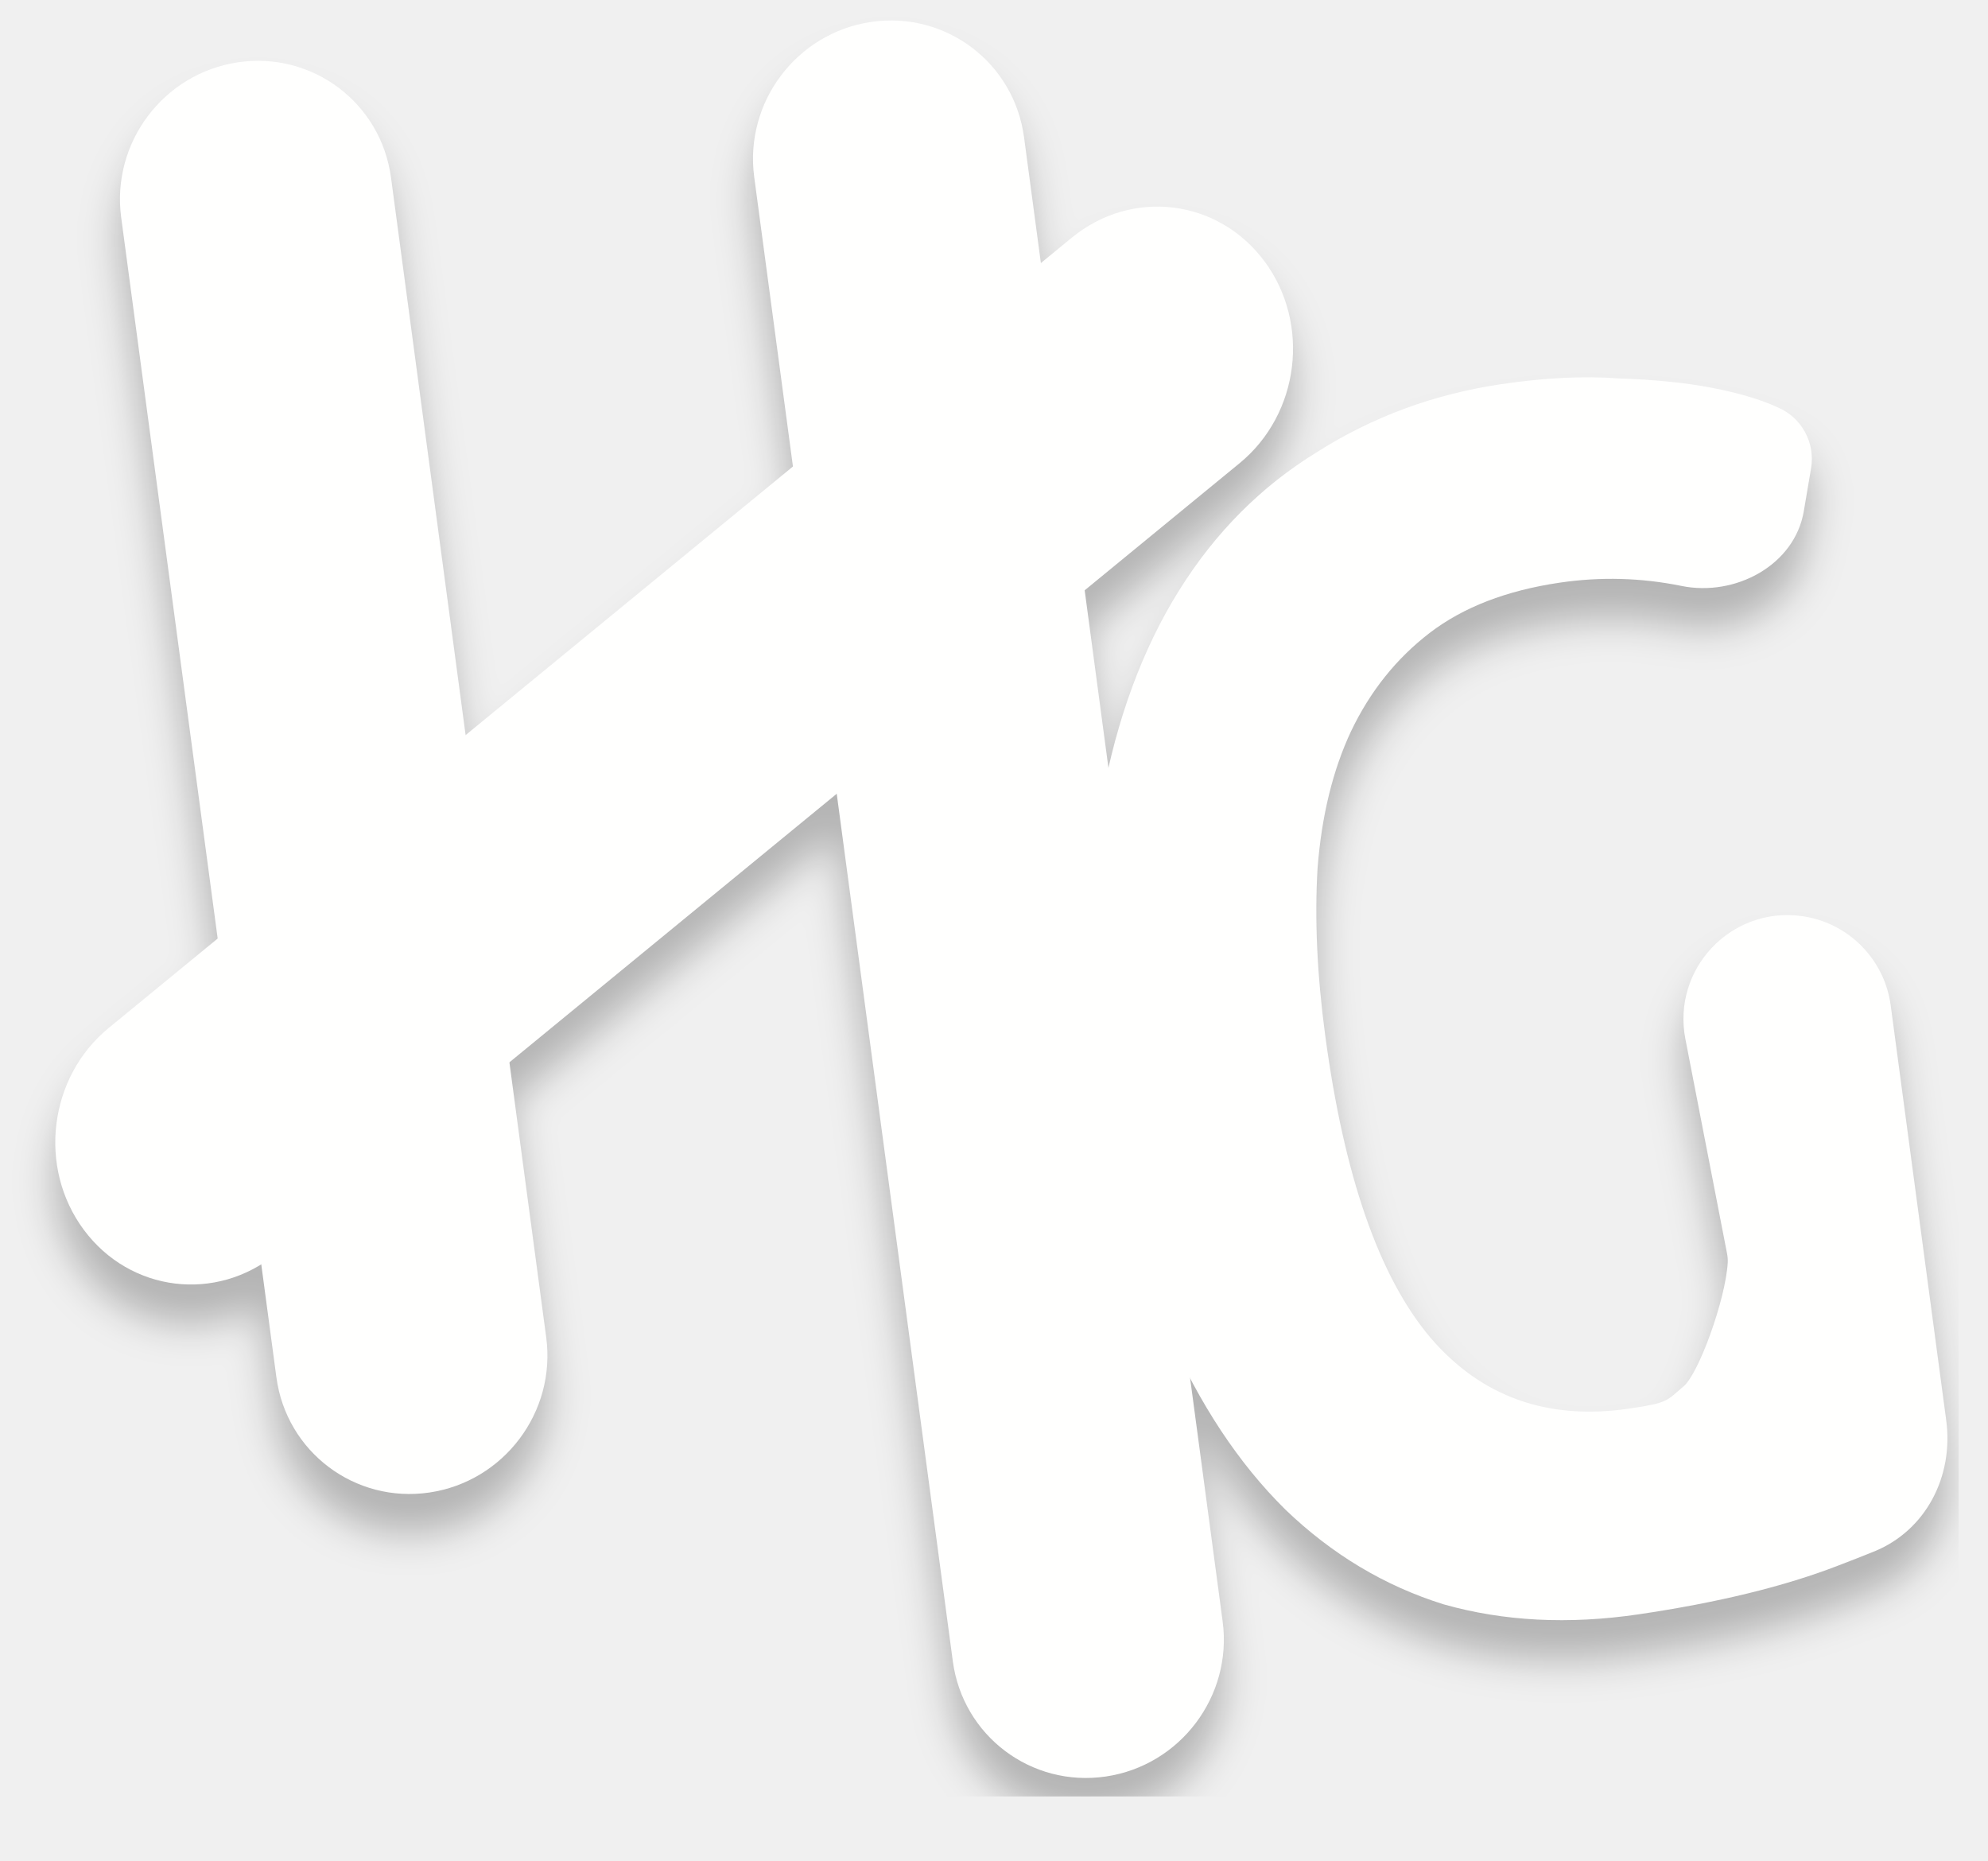
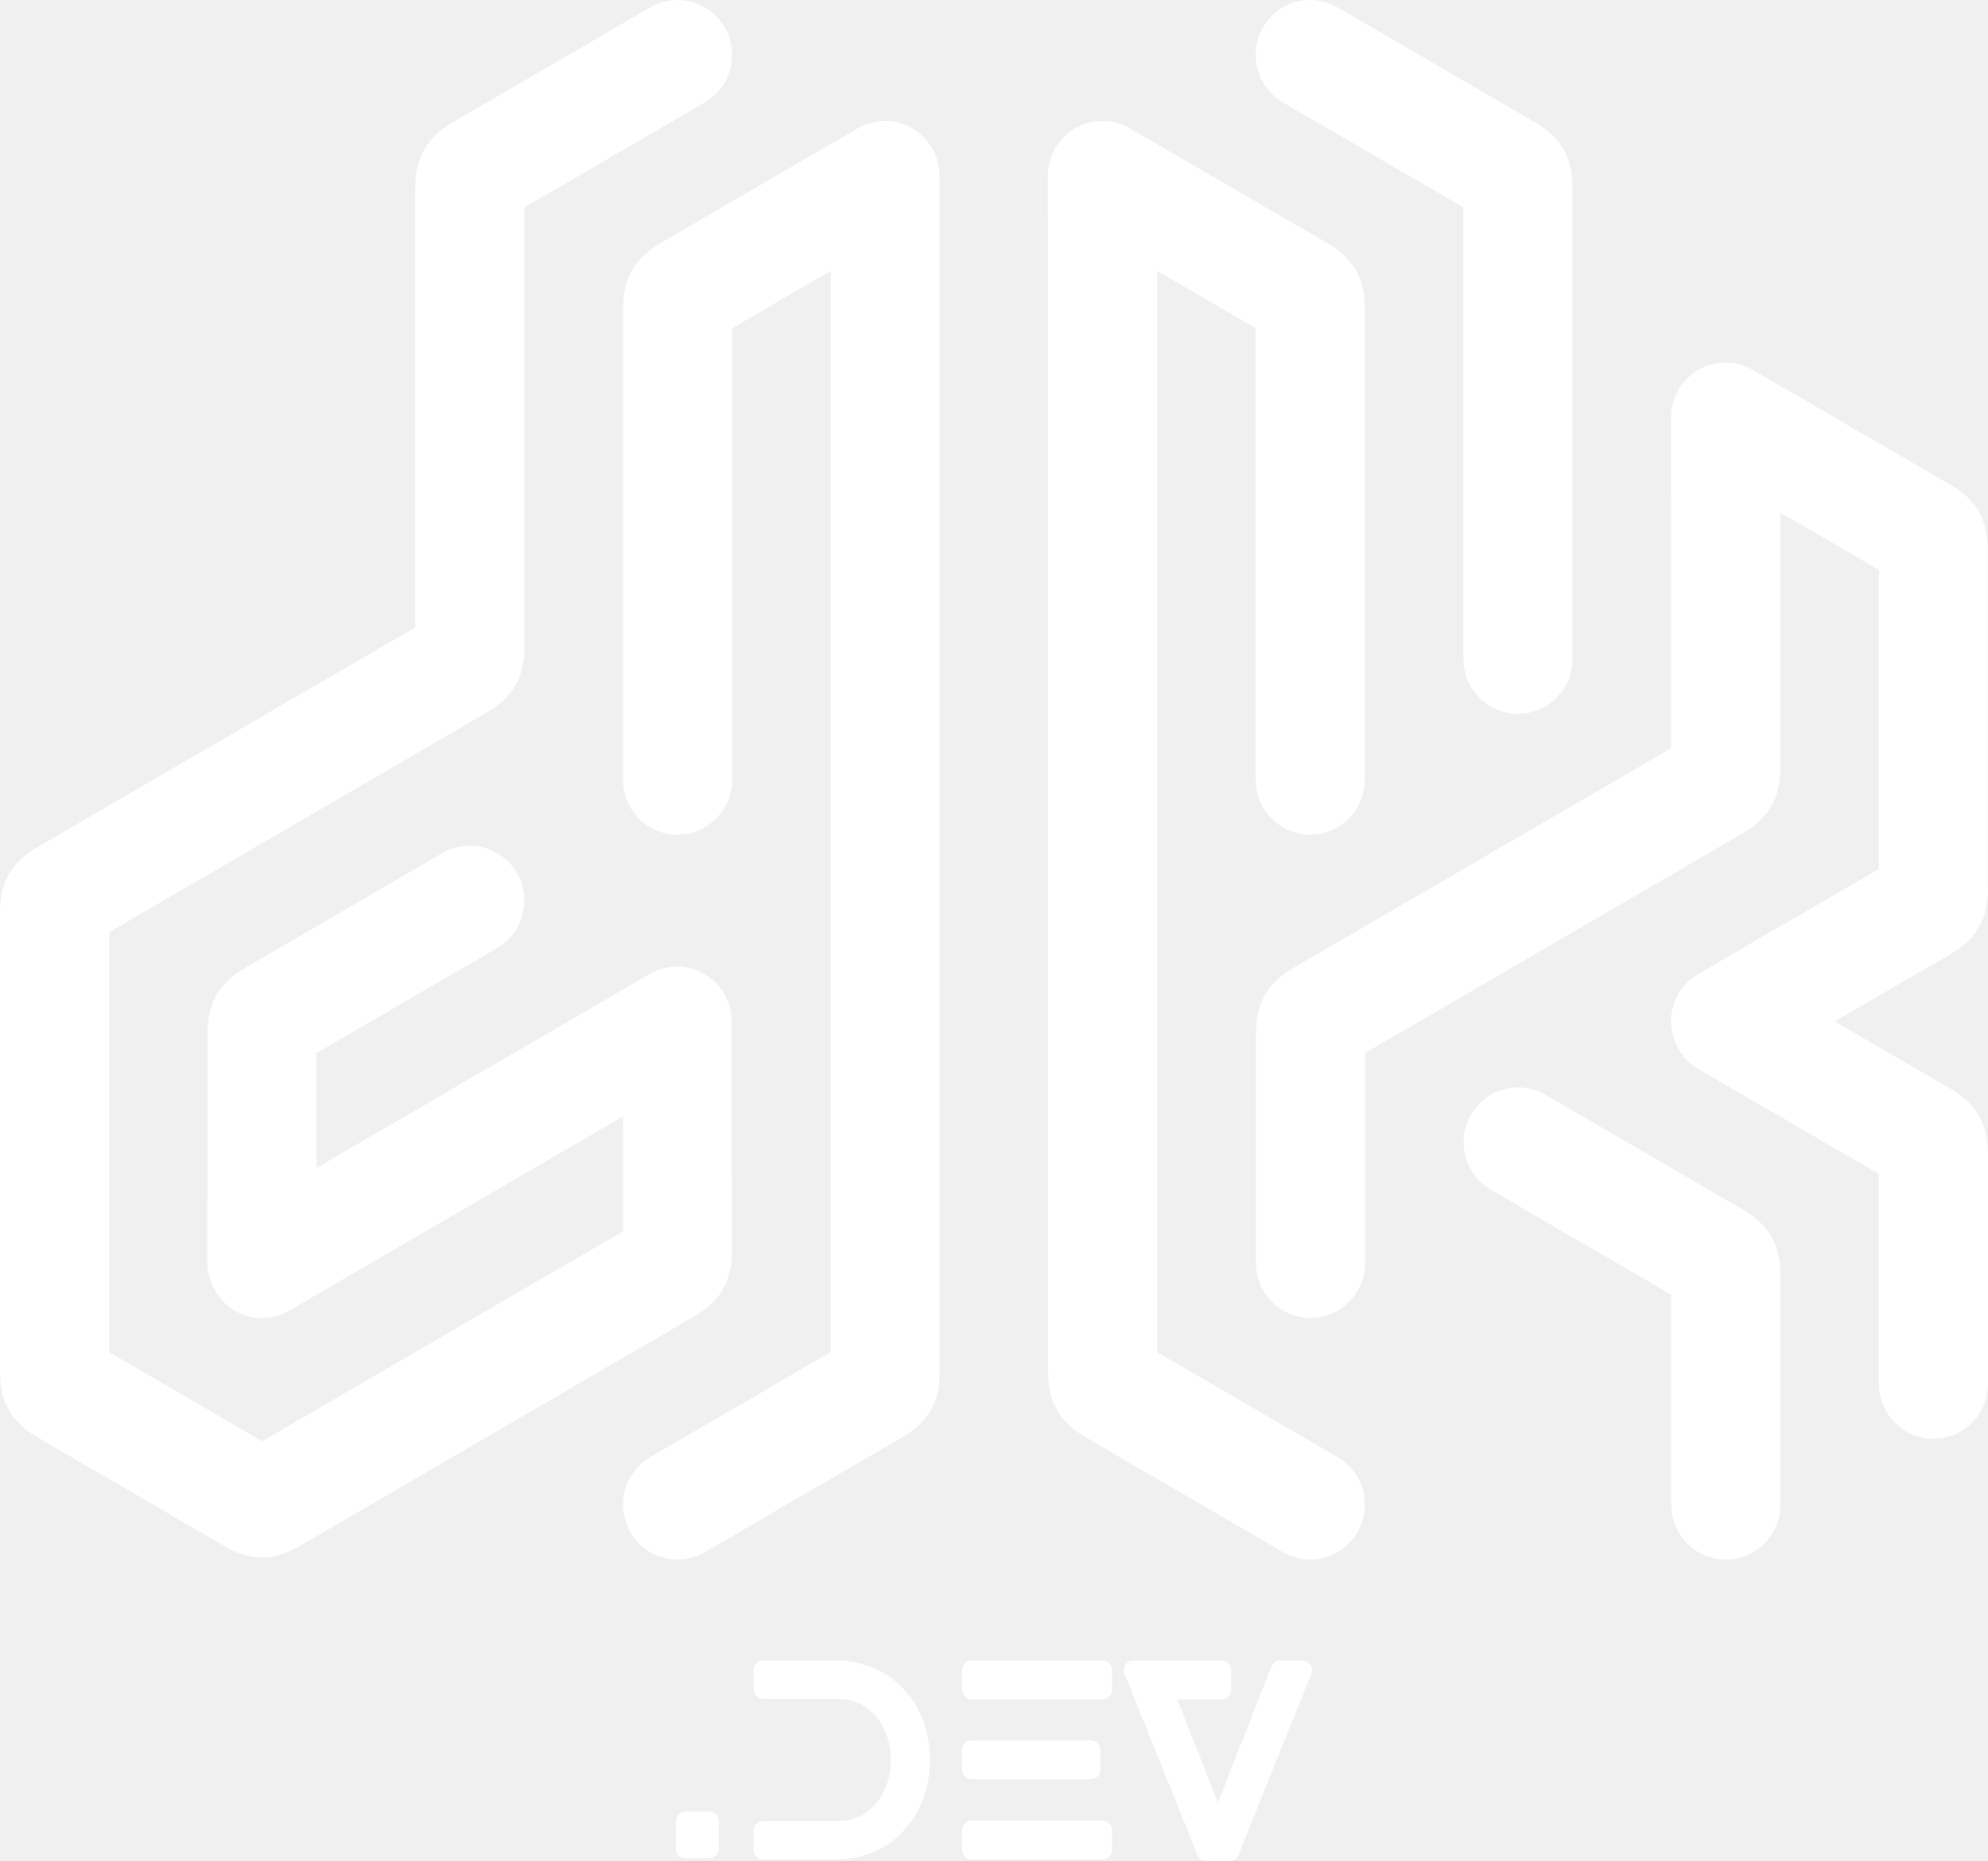
- <svg xmlns="http://www.w3.org/2000/svg" width="203" height="190" fill="none" viewBox="0 0 203 190">
-   <g clip-path="url(#clip0)" filter="url(#filter0_d)">
-     <rect width="27.853" height="147.327" fill="#FFFFFE" rx="13.927" transform="matrix(0.989284 -0.146003 0.132651 0.991163 10.5262 8.39481)" />
-     <rect width="28.7" height="155.929" fill="#FFFFFE" rx="14.35" transform="matrix(-0.596914 -0.802305 0.773101 -0.634283 17.1312 137.087)" />
-     <rect width="27.853" height="180.738" fill="#FFFFFE" rx="13.927" transform="matrix(0.989284 -0.146003 0.132651 0.991163 75.1666 4.27428)" />
-     <path fill="#FFFFFE" d="M159.248 59.492C153.834 60.291 149.42 61.996 146.006 64.608C142.591 67.22 139.904 70.581 137.945 74.691C136.092 78.654 134.957 83.301 134.541 88.632C134.231 93.817 134.491 99.51 135.321 105.711C137.241 120.053 140.812 130.329 146.035 136.542C151.24 142.625 158.026 145.049 166.392 143.814C170.417 143.22 170.147 143.032 171.909 141.552C173.459 140.25 176.197 132.712 176.424 128.908C176.443 128.589 176.408 128.272 176.347 127.958L172.099 106.088C170.715 98.965 176.718 92.58 183.913 93.523C188.676 94.148 192.428 97.89 193.065 102.651L198.736 145.025C199.499 150.723 196.671 156.269 191.34 158.419C190.217 158.873 189.015 159.344 187.733 159.835C182.246 161.962 175.442 163.625 167.322 164.823C160.186 165.876 153.554 165.538 147.425 163.807C141.402 161.929 136.015 158.706 131.263 154.137C126.494 149.439 122.484 143.377 119.231 135.952C115.962 128.397 113.636 119.452 112.252 109.116C110.886 98.909 110.976 89.739 112.523 81.605C114.052 73.343 116.676 66.236 120.397 60.285C124.117 54.334 128.819 49.622 134.501 46.148C140.167 42.545 146.445 40.235 153.335 39.218C157.764 38.564 161.753 38.371 165.302 38.638C168.956 38.757 172.136 39.078 174.841 39.602C177.546 40.125 179.767 40.785 181.505 41.582C183.957 42.609 185.378 45.191 184.934 47.812L184.192 52.192C183.258 57.709 177.197 60.942 171.713 59.826C167.586 58.986 163.431 58.874 159.248 59.492Z" />
+ <svg xmlns="http://www.w3.org/2000/svg" width="203" height="190" viewBox="0 0 203 190" fill="none">
+   <g clip-path="url(#clip0_10_2)">
+     <path d="M26.755 159.021L26.775 159.028C25.523 159.028 24.272 158.641 22.942 157.868L3.828 146.75C1.171 145.203 0 143.161 0 140.071V93.17C0 90.08 1.171 88.038 3.828 86.491L42.409 64.051V19.165C42.409 16.075 43.58 14.034 46.238 12.487L66.314 0.808C67.153 0.301 68.133 0.009 69.182 0.009C72.257 0.009 74.751 2.518 74.751 5.613C74.751 7.722 73.591 9.559 71.879 10.515L53.545 21.178V66.064C53.545 69.154 52.374 71.196 49.717 72.743L11.136 95.183V138.052L26.773 147.148L63.613 125.719V113.997L29.535 133.81C28.686 134.303 27.721 134.564 26.74 134.564C23.067 134.564 21.167 131.31 21.167 128.932L21.193 105.503C21.197 102.413 22.363 100.372 25.021 98.825L45.098 87.146C45.936 86.639 46.917 86.347 47.965 86.347C51.04 86.347 53.534 88.856 53.534 91.95C53.534 94.06 52.374 95.897 50.662 96.853L32.329 107.516V119.238L66.356 99.436C67.205 98.943 68.171 98.682 69.151 98.682C72.156 98.682 74.712 101.165 74.712 104.283L74.736 127.732C74.738 130.822 73.563 132.863 70.905 134.388L30.588 157.861C29.258 158.635 28.007 159.021 26.755 159.021L26.755 159.021ZM69.182 159.228C66.107 159.228 63.62 156.714 63.62 153.62C63.62 151.51 64.779 149.673 66.492 148.717L84.825 138.054V27.657L74.758 33.513V79.617C74.758 82.711 72.264 85.221 69.189 85.221C66.114 85.221 63.62 82.711 63.62 79.617V31.498C63.62 28.408 64.79 26.367 67.448 24.82L87.577 13.1C88.427 12.607 89.392 12.346 90.373 12.346C93.378 12.346 95.933 14.829 95.933 17.947L95.957 140.069C95.957 143.159 94.786 145.2 92.126 146.747L72.05 158.426C71.211 158.933 70.231 159.225 69.182 159.225L69.182 159.228ZM131.095 10.509C129.383 9.553 128.223 7.713 128.223 5.604C128.223 2.51 130.717 0 133.792 0C134.84 0 135.821 0.292 136.66 0.8L156.736 12.478C159.396 14.025 160.567 16.067 160.567 19.157V67.275C160.567 70.37 158.073 72.879 154.998 72.879C151.923 72.879 149.429 70.37 149.429 67.275V21.172L131.095 10.509ZM136.489 148.71C138.201 149.666 139.37 151.51 139.37 153.62C139.37 156.714 136.876 159.224 133.801 159.224C132.753 159.224 131.772 158.931 130.933 158.424L110.857 146.746C108.199 145.198 107.028 143.157 107.028 140.067L107.002 17.924C107.002 14.9 109.466 12.346 112.567 12.346C113.512 12.346 114.469 12.588 115.347 13.098L135.532 24.817C138.19 26.365 139.361 28.406 139.361 31.496V79.615C139.361 82.709 136.867 85.219 133.792 85.219C130.717 85.219 128.223 82.709 128.223 79.615V33.511L118.155 27.655V138.052L136.489 148.71ZM202.985 90.733L202.998 90.738C202.998 93.828 201.827 95.869 199.169 97.416L187.352 104.288L199.169 111.162C201.829 112.709 203 114.751 203 117.841V141.292C203 144.386 200.506 146.896 197.431 146.896C194.356 146.896 191.862 144.386 191.862 141.292V119.856L173.417 109.147C171.207 107.864 170.626 105.517 170.63 104.266C170.639 102.269 171.694 100.44 173.412 99.442L191.864 88.72V58.184L181.796 52.328V78.4C181.796 81.49 180.626 83.532 177.966 85.079L139.385 107.519V128.954C139.385 132.048 136.891 134.558 133.816 134.558C130.741 134.558 128.247 132.048 128.247 128.954V105.503C128.247 102.414 129.418 100.372 132.075 98.825L170.656 76.385L170.63 42.594C170.63 39.571 173.124 37.017 176.192 37.017C177.138 37.017 178.095 37.259 178.97 37.769L199.156 49.488C201.814 51.035 202.984 53.077 202.984 56.167V90.733L202.985 90.733ZM177.963 123.497C180.62 125.044 181.795 127.083 181.795 130.173V153.624C181.795 156.718 179.301 159.228 176.226 159.228C173.151 159.228 170.657 156.718 170.657 153.624V132.189L152.324 121.526C150.611 120.57 149.452 118.733 149.452 116.623C149.452 113.529 151.946 111.019 155.021 111.019C156.069 111.019 157.05 111.311 157.886 111.819L177.963 123.497Z" fill="url(#paint0_linear_10_2)" />
+     <path d="M72.444 184.969C72.697 184.969 72.919 185.06 73.109 185.242C73.299 185.425 73.395 185.653 73.395 185.926V188.77C73.395 189.025 73.299 189.248 73.109 189.44C72.919 189.631 72.697 189.727 72.444 189.727H69.971C69.699 189.727 69.473 189.631 69.292 189.44C69.111 189.248 69.02 189.025 69.02 188.77V185.926C69.02 185.653 69.111 185.425 69.292 185.242C69.473 185.06 69.699 184.969 69.971 184.969H72.444V184.969ZM89.1 170.259C90.205 170.678 91.201 171.353 92.089 172.282C93.991 174.214 94.942 176.68 94.942 179.678C94.942 182.677 93.991 185.151 92.089 187.102C91.201 188.031 90.205 188.706 89.1 189.125C87.959 189.599 86.79 189.836 85.595 189.836H77.905C77.651 189.836 77.43 189.74 77.239 189.549C77.049 189.357 76.954 189.134 76.954 188.879V186.91C76.954 186.637 77.049 186.405 77.239 186.213C77.43 186.022 77.651 185.926 77.905 185.926H85.513C87.125 185.926 88.434 185.334 89.439 184.149C90.445 182.964 90.948 181.478 90.948 179.692C90.948 177.906 90.445 176.42 89.439 175.235C88.434 174.05 87.125 173.458 85.513 173.458H77.905C77.651 173.458 77.43 173.362 77.239 173.171C77.049 172.979 76.954 172.747 76.954 172.474V170.505C76.954 170.25 77.049 170.026 77.239 169.835C77.43 169.644 77.651 169.548 77.905 169.548H85.595C86.79 169.548 87.959 169.785 89.1 170.259V170.259ZM112.603 185.899C112.875 185.899 113.102 185.994 113.283 186.186C113.464 186.377 113.554 186.61 113.554 186.883V188.879C113.554 189.134 113.464 189.357 113.283 189.549C113.102 189.74 112.875 189.836 112.603 189.836H99.181C98.927 189.836 98.705 189.74 98.515 189.549C98.325 189.357 98.23 189.134 98.23 188.879V186.883C98.23 186.61 98.325 186.377 98.515 186.186C98.705 185.994 98.927 185.899 99.181 185.899H112.603ZM99.181 181.661C98.927 181.661 98.705 181.565 98.515 181.374C98.325 181.182 98.23 180.959 98.23 180.704V178.653C98.23 178.398 98.325 178.174 98.515 177.983C98.705 177.792 98.927 177.696 99.181 177.696H111.381C111.652 177.696 111.883 177.792 112.074 177.983C112.264 178.174 112.359 178.398 112.359 178.653V180.704C112.359 180.959 112.264 181.182 112.074 181.374C111.883 181.565 111.652 181.661 111.381 181.661H99.181ZM112.603 169.548C112.875 169.548 113.102 169.644 113.283 169.835C113.464 170.026 113.554 170.25 113.554 170.505V172.501C113.554 172.774 113.464 173.007 113.283 173.198C113.102 173.39 112.875 173.485 112.603 173.485H99.181C98.927 173.485 98.705 173.39 98.515 173.198C98.325 173.007 98.23 172.774 98.23 172.501V170.505C98.23 170.25 98.325 170.026 98.515 169.835C98.705 169.644 98.927 169.548 99.181 169.548H112.603ZM133.797 169.985C133.997 170.259 134.033 170.56 133.906 170.888L126.461 189.398C126.389 189.581 126.271 189.727 126.108 189.836C125.945 189.945 125.764 190 125.564 190H123.173C122.974 190 122.793 189.945 122.63 189.836C122.467 189.727 122.349 189.581 122.277 189.398L114.831 170.888C114.687 170.578 114.714 170.277 114.913 169.985C115.112 169.694 115.375 169.548 115.701 169.548H124.776C125.03 169.548 125.252 169.644 125.442 169.835C125.632 170.026 125.727 170.259 125.727 170.532V172.528C125.727 172.802 125.632 173.034 125.442 173.226C125.252 173.417 125.03 173.513 124.776 173.513H120.211L124.369 184.039L129.83 170.15C129.903 169.967 130.02 169.821 130.184 169.712C130.347 169.603 130.528 169.548 130.727 169.548H133.009C133.172 169.548 133.326 169.589 133.471 169.671C133.616 169.753 133.725 169.858 133.797 169.985V169.985Z" fill="url(#paint1_linear_10_2)" />
  </g>
  <defs>
-     <filter id="filter0_d" width="208" height="191.208" x="-4" y=".208" color-interpolation-filters="sRGB" filterUnits="userSpaceOnUse">
-       <feFlood flood-opacity="0" result="BackgroundImageFix" />
-       <feColorMatrix in="SourceAlpha" type="matrix" values="0 0 0 0 0 0 0 0 0 0 0 0 0 0 0 0 0 0 127 0" />
-       <feOffset dy="4" />
-       <feGaussianBlur stdDeviation="2" />
-       <feColorMatrix type="matrix" values="0 0 0 0 0 0 0 0 0 0 0 0 0 0 0 0 0 0 0.25 0" />
-       <feBlend in2="BackgroundImageFix" mode="normal" result="effect1_dropShadow" />
-       <feBlend in="SourceGraphic" in2="effect1_dropShadow" mode="normal" result="shape" />
-     </filter>
-     <clipPath id="clip0">
-       <rect width="200" height="183.208" fill="#fff" transform="translate(0 0.207642)" />
+     <linearGradient id="paint0_linear_10_2" x1="0" y1="0" x2="203" y2="0" gradientUnits="userSpaceOnUse">
+       <stop offset="1" stop-color="white" />
+       <stop offset="1" stop-color="#00AEEF" />
+     </linearGradient>
+     <linearGradient id="paint1_linear_10_2" x1="69.02" y1="169.548" x2="133.98" y2="169.548" gradientUnits="userSpaceOnUse">
+       <stop offset="1" stop-color="white" />
+       <stop offset="1" stop-color="#FF00D4" />
+     </linearGradient>
+     <clipPath id="clip0_10_2">
+       <rect width="203" height="190" fill="white" />
    </clipPath>
  </defs>
</svg>
